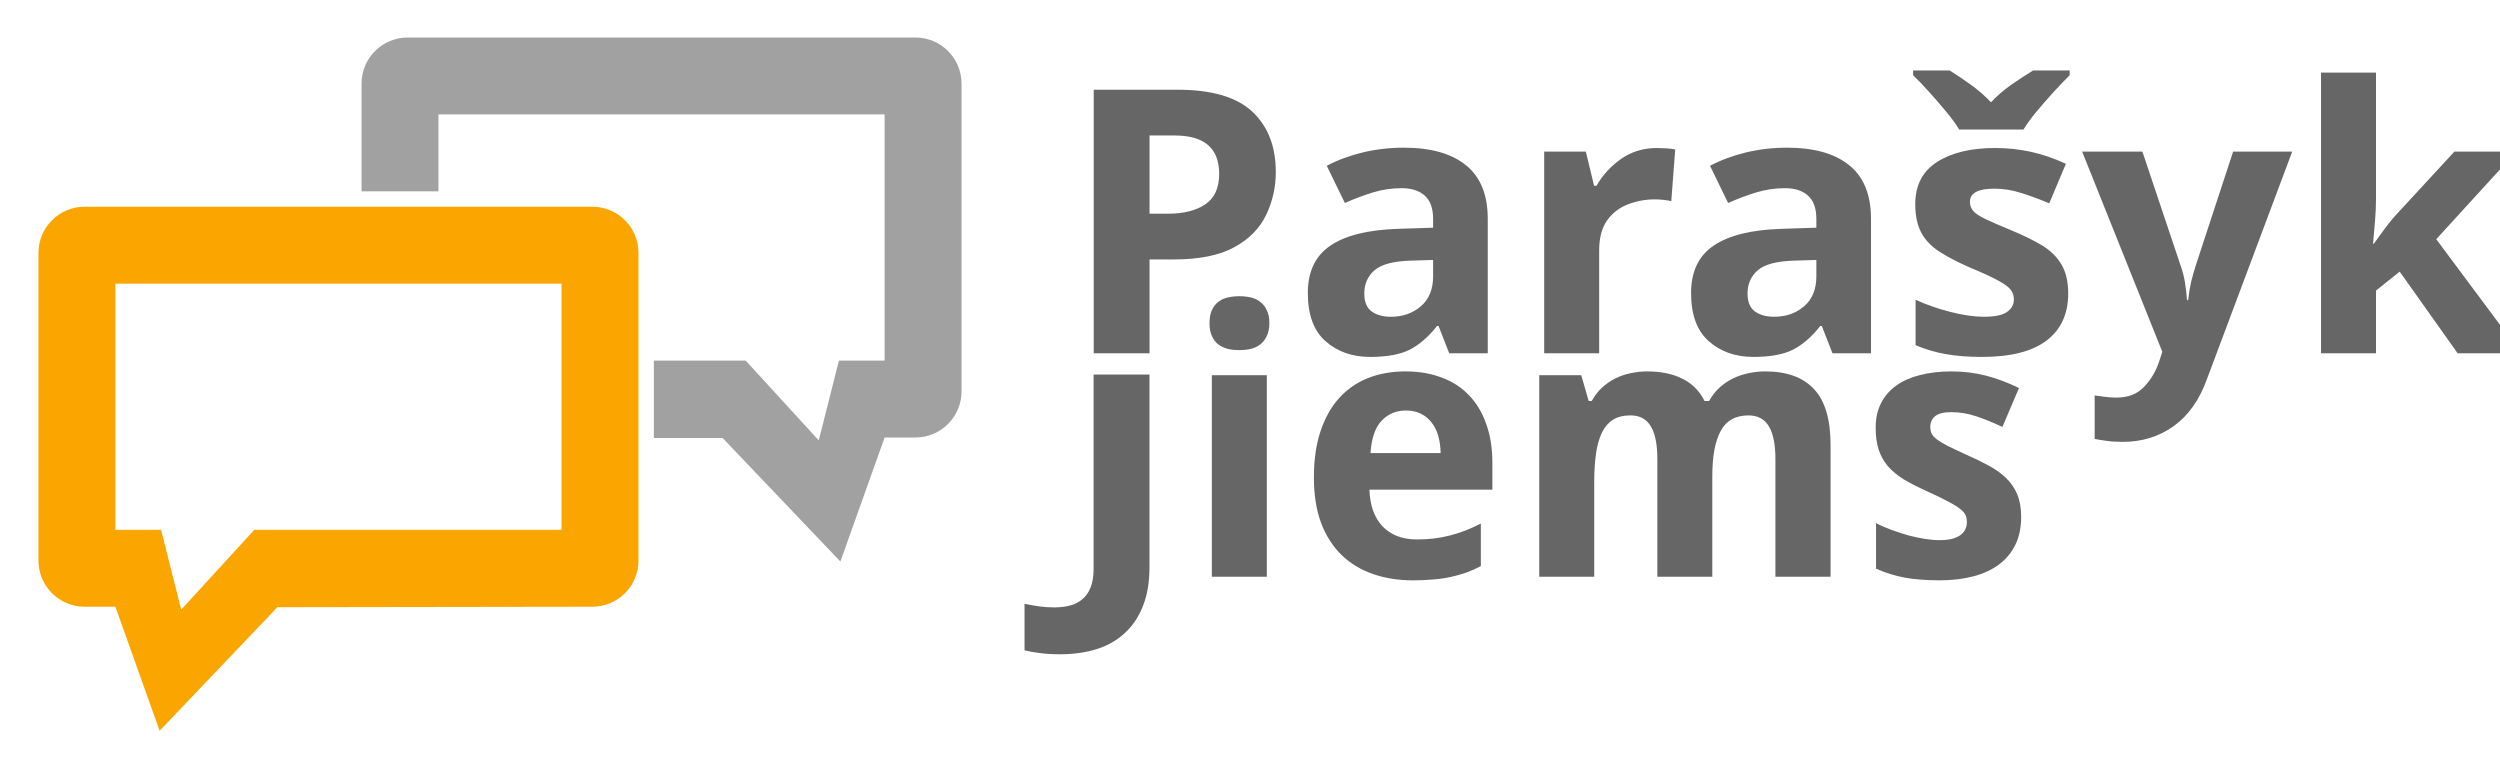
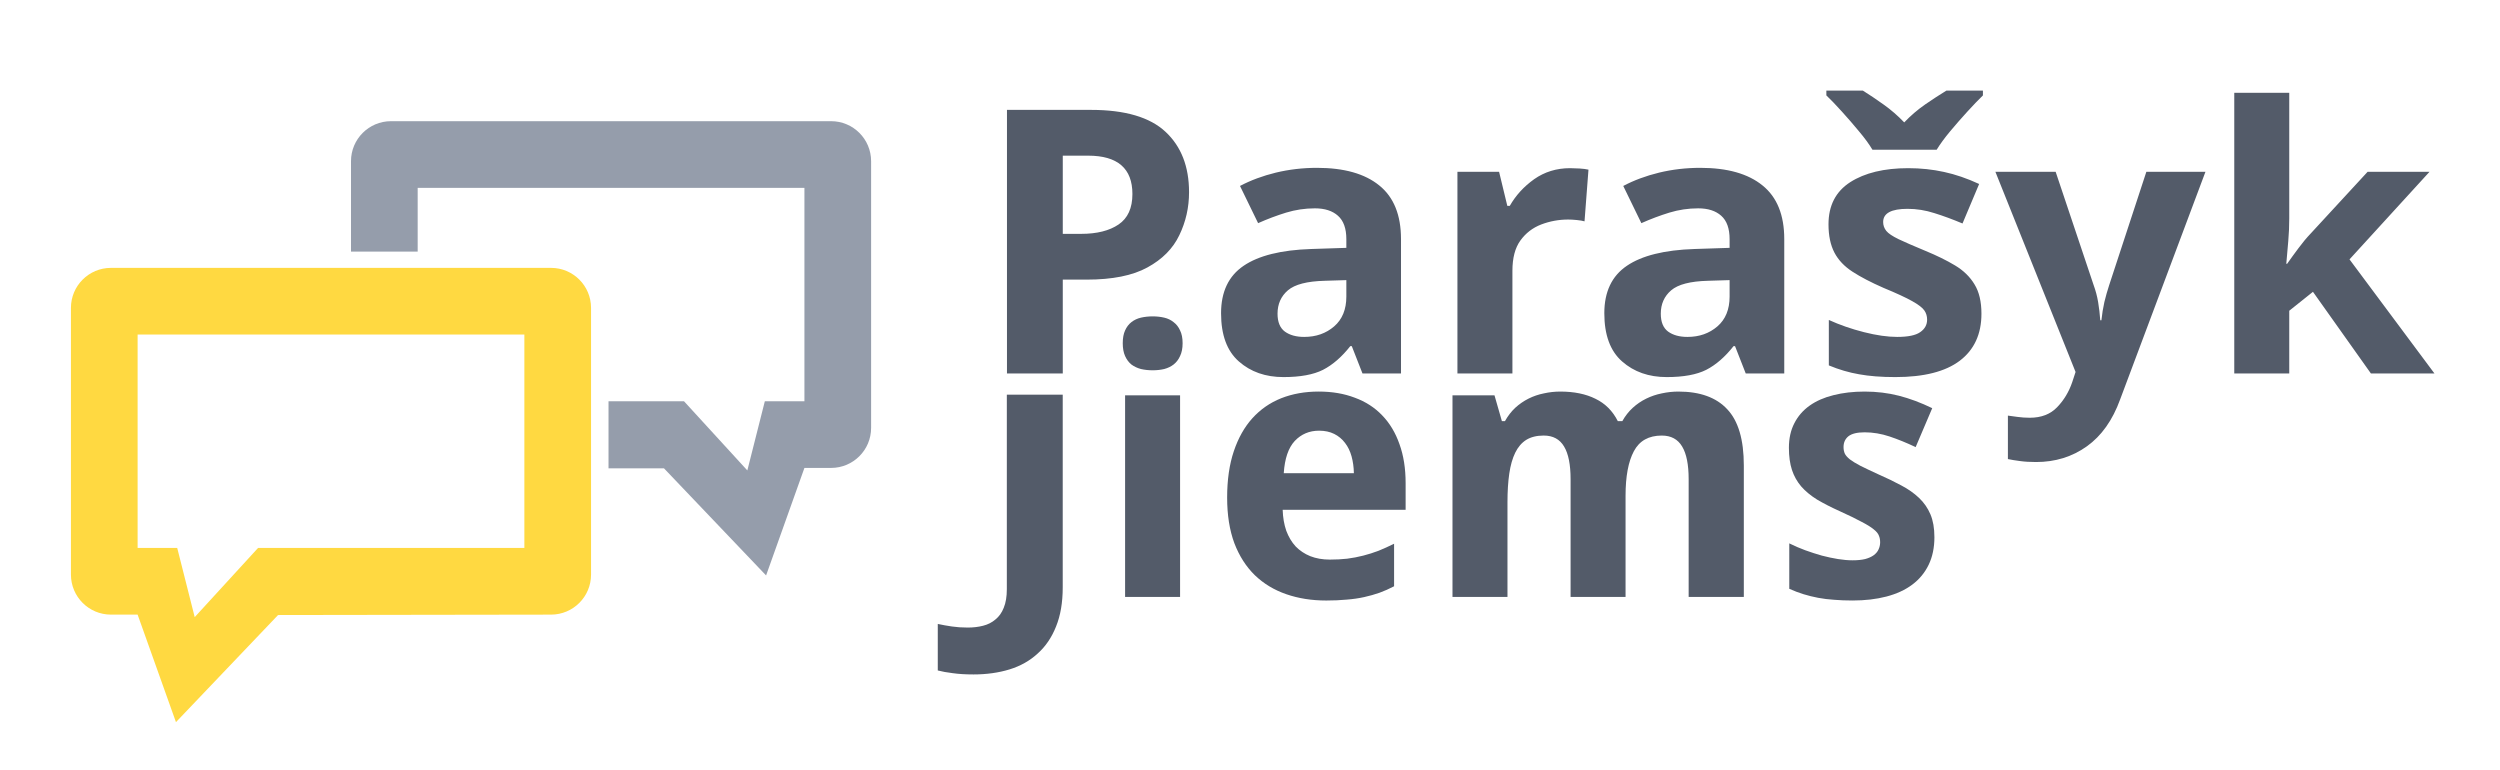
<svg xmlns="http://www.w3.org/2000/svg" width="325" height="100" id="svg2" version="1.1">
  <defs id="defs4" />
  <g id="layer2" transform="translate(-19,48.9375)" style="display:inline">
-     <g id="g3884" transform="matrix(2,0,0,2,-6,-78.0625)">
-       <path id="path3055" d="m 18,28 c -1.657,0 -3,1.343 -3,3 l 0,20 c 0,1.657 1.343,3 3,3 l 2,0 2.875,8.062 7.656,-8.031 L 51,54 c 1.657,0 3,-1.343 3,-3 l 0,-20 c 0,-1.657 -1.343,-3 -3,-3 l -33,0 z m 2,5 29,0 0,16 -19.969,0 -4.75,5.188 L 22.969,49 20,49 20,33 z" style="fill:#faa500;fill-opacity:1;stroke:none" />
-       <path id="path3879" d="m 39,17 c -1.657,0 -3,1.343 -3,3 l 0,7 5,0 0,-5 29,0 0,16 -2.969,0 -1.312,5.188 L 60.969,38 55,38 l 0,5.031 4.469,0 L 67.125,51.062 70,43 l 2,0 c 1.657,0 3,-1.343 3,-3 l 0,-20 c 0,-1.657 -1.343,-3 -3,-3 l -33,0 z" style="fill:#a1a1a1;fill-opacity:1;stroke:none" />
+     <g id="g3884" transform="matrix(1.733703,0,0,1.733703,2.216277,-62.65678)">
+       <path id="path3055" d="m 18,28 c -1.657,0 -3,1.343 -3,3 l 0,20 c 0,1.657 1.343,3 3,3 l 2,0 2.875,8.062 7.656,-8.031 L 51,54 c 1.657,0 3,-1.343 3,-3 l 0,-20 c 0,-1.657 -1.343,-3 -3,-3 l -33,0 z m 2,5 29,0 0,16 -19.969,0 -4.75,5.188 L 22.969,49 20,49 20,33 z" style="fill:#ffd941;fill-opacity:1;stroke:none" />
+       <path id="path3879" d="m 39,17 c -1.657,0 -3,1.343 -3,3 l 0,6.781 5,0 L 41,22 l 29,0 0,16 -2.969,0 -1.312,5.188 -4.75,-5.188 -5.659,0 0,5.031 4.159,0 L 67.125,51.062 70,43 l 2,0 c 1.657,0 3,-1.343 3,-3 l 0,-20 c 0,-1.657 -1.343,-3 -3,-3 z" style="fill:#959dab;fill-opacity:1;stroke:none" />
    </g>
    <flowRoot xml:space="preserve" id="flowRoot3894" style="font-size:9.37px;font-style:normal;font-variant:normal;font-weight:normal;font-stretch:normal;text-align:start;line-height:125%;letter-spacing:0px;word-spacing:0px;writing-mode:lr-tb;text-anchor:start;fill:#000000;fill-opacity:1;stroke:none;font-family:Myriad Pro;-inkscape-font-specification:Myriad Pro" transform="translate(0,-70)">
      <flowRegion id="flowRegion3896">
        <rect id="rect3898" width="50.5" height="18" x="130.5" y="12.5" />
      </flowRegion>
      <flowPara id="flowPara3900" />
    </flowRoot>
-     <g id="g3912" transform="matrix(1.3697,0,0,1.3697,-46.82827,30.09395)">
-       <text id="text3902" y="-24.167" x="148.712" style="font-size:10.905px;font-style:normal;font-variant:normal;font-weight:normal;font-stretch:normal;text-align:start;line-height:125%;letter-spacing:0px;word-spacing:0px;writing-mode:lr-tb;text-anchor:start;fill:#666666;fill-opacity:1;stroke:none;font-family:Myriad Pro;-inkscape-font-specification:Myriad Pro" xml:space="preserve">
-         <tspan style="font-size:35.044px;font-style:normal;font-variant:normal;font-weight:bold;font-stretch:normal;text-align:start;line-height:125%;writing-mode:lr-tb;text-anchor:start;fill:#666666;fill-opacity:1;font-family:Droid Sans;-inkscape-font-specification:Droid Sans Bold" y="-24.167" x="148.712" id="tspan3904">Parašyk</tspan>
+     <g id="g3912" transform="matrix(1.3697,0,0,1.3697,-58.10645,32.71527)">
+       <text id="text3902" y="-24.167" x="148.712" style="font-size:10.905px;font-style:normal;font-variant:normal;font-weight:normal;font-stretch:normal;text-align:start;line-height:125%;letter-spacing:0px;word-spacing:0px;writing-mode:lr-tb;text-anchor:start;fill:#535b69;fill-opacity:1;stroke:none;font-family:Myriad Pro;-inkscape-font-specification:Myriad Pro" xml:space="preserve">
+         <tspan style="font-size:35.044px;font-style:normal;font-variant:normal;font-weight:bold;font-stretch:normal;text-align:start;line-height:125%;writing-mode:lr-tb;text-anchor:start;fill:#535b69;fill-opacity:1;font-family:Droid Sans;-inkscape-font-specification:Droid Sans Bold" y="-24.167" x="148.712" id="tspan3904">Parašyk</tspan>
      </text>
-       <g style="font-size:9.37px;font-style:normal;font-variant:normal;font-weight:normal;font-stretch:normal;text-align:start;line-height:125%;letter-spacing:0px;word-spacing:0px;writing-mode:lr-tb;text-anchor:start;fill:#666666;fill-opacity:1;stroke:none;font-family:Myriad Pro;-inkscape-font-specification:Myriad Pro" id="text3906">
-         <path d="m 148.671,4.398 c -0.741,-7.4e-6 -1.392,-0.04 -1.951,-0.12 -0.559,-0.068 -1.032,-0.154 -1.42,-0.257 l 0,-4.415 c 0.422,0.091 0.867,0.171 1.335,0.24 0.456,0.068 0.958,0.103 1.506,0.103 0.525,-2.91e-6 1.01,-0.057 1.454,-0.171 0.456,-0.114 0.85,-0.314 1.181,-0.599 0.342,-0.274 0.605,-0.645 0.787,-1.112 0.194,-0.468 0.291,-1.055 0.291,-1.762 l 0,-18.46 5.305,0 0,18.289 c 0,1.437 -0.211,2.675 -0.633,3.713 -0.411,1.038 -0.992,1.894 -1.745,2.567 -0.742,0.684 -1.631,1.186 -2.669,1.506 -1.038,0.319 -2.185,0.479 -3.439,0.479" style="font-size:35.044px;font-weight:bold;line-height:125%;fill:#666666;fill-opacity:1;font-family:Droid Sans;-inkscape-font-specification:Droid Sans Bold" id="path3927" />
-         <path d="m 162.856,-27.036 c 0,-0.491 0.074,-0.895 0.222,-1.215 0.148,-0.331 0.348,-0.593 0.599,-0.787 0.262,-0.205 0.565,-0.348 0.907,-0.428 0.354,-0.08 0.724,-0.12 1.112,-0.12 0.388,2.7e-5 0.753,0.04 1.095,0.12 0.342,0.08 0.639,0.222 0.89,0.428 0.262,0.194 0.468,0.456 0.616,0.787 0.16,0.319 0.24,0.724 0.24,1.215 -1e-5,0.479 -0.08,0.884 -0.24,1.215 -0.148,0.331 -0.354,0.599 -0.616,0.804 -0.251,0.194 -0.548,0.337 -0.89,0.428 -0.342,0.08 -0.707,0.12 -1.095,0.12 -0.388,2.1e-5 -0.759,-0.04 -1.112,-0.12 -0.342,-0.091 -0.645,-0.234 -0.907,-0.428 -0.251,-0.205 -0.451,-0.473 -0.599,-0.804 -0.148,-0.331 -0.222,-0.736 -0.222,-1.215 m 5.441,24.076 -5.219,0 0,-19.131 5.219,0 0,19.131" style="font-size:35.044px;font-weight:bold;line-height:125%;fill:#666666;fill-opacity:1;font-family:Droid Sans;-inkscape-font-specification:Droid Sans Bold" id="path3929" />
-         <path d="m 181.491,-18.737 c -0.924,1.6e-5 -1.694,0.325 -2.31,0.975 -0.605,0.65 -0.953,1.671 -1.044,3.063 l 6.656,0 c -0.011,-0.582 -0.086,-1.118 -0.222,-1.608 -0.137,-0.491 -0.342,-0.913 -0.616,-1.266 -0.274,-0.365 -0.616,-0.65 -1.027,-0.856 -0.411,-0.205 -0.89,-0.308 -1.437,-0.308 m 0.667,16.119 c -1.369,-4e-7 -2.629,-0.2 -3.782,-0.599 -1.152,-0.399 -2.145,-0.998 -2.977,-1.797 -0.833,-0.81 -1.483,-1.825 -1.951,-3.046 -0.456,-1.232 -0.684,-2.675 -0.684,-4.329 0,-1.677 0.211,-3.143 0.633,-4.398 0.422,-1.255 1.01,-2.299 1.762,-3.131 0.764,-0.844 1.677,-1.477 2.738,-1.899 1.072,-0.422 2.259,-0.633 3.559,-0.633 1.266,2e-5 2.407,0.194 3.422,0.582 1.027,0.376 1.894,0.935 2.601,1.677 0.719,0.742 1.266,1.654 1.643,2.738 0.388,1.072 0.582,2.304 0.582,3.696 l 0,2.532 -11.67,0 c 0.023,0.73 0.137,1.392 0.342,1.985 0.217,0.582 0.513,1.078 0.89,1.489 0.388,0.399 0.85,0.707 1.386,0.924 0.548,0.217 1.169,0.325 1.865,0.325 0.582,3.6e-6 1.129,-0.029 1.643,-0.086 0.525,-0.068 1.032,-0.165 1.523,-0.291 0.491,-0.125 0.975,-0.279 1.454,-0.462 0.479,-0.194 0.97,-0.416 1.472,-0.667 l 0,4.038 c -0.456,0.24 -0.918,0.445 -1.386,0.616 -0.456,0.16 -0.941,0.297 -1.454,0.411 -0.513,0.114 -1.067,0.194 -1.66,0.24 -0.593,0.057 -1.243,0.086 -1.951,0.086" style="font-size:35.044px;font-weight:bold;line-height:125%;fill:#666666;fill-opacity:1;font-family:Droid Sans;-inkscape-font-specification:Droid Sans Bold" id="path3931" />
-         <path d="m 210.58,-2.96 -5.219,0 0,-11.174 c -2e-5,-1.38 -0.205,-2.413 -0.616,-3.097 -0.411,-0.696 -1.055,-1.044 -1.934,-1.044 -0.662,1.5e-5 -1.215,0.137 -1.66,0.411 -0.433,0.274 -0.781,0.679 -1.044,1.215 -0.262,0.536 -0.451,1.198 -0.565,1.985 -0.114,0.787 -0.171,1.688 -0.171,2.704 l 0,9.001 -5.219,0 0,-19.131 3.987,0 0.702,2.447 0.291,0 c 0.274,-0.491 0.599,-0.913 0.975,-1.266 0.388,-0.354 0.81,-0.645 1.266,-0.873 0.456,-0.228 0.941,-0.394 1.454,-0.496 0.513,-0.114 1.032,-0.171 1.557,-0.171 1.312,2e-5 2.424,0.228 3.337,0.684 0.924,0.445 1.631,1.152 2.122,2.122 l 0.428,0 c 0.274,-0.491 0.605,-0.913 0.992,-1.266 0.388,-0.354 0.816,-0.645 1.283,-0.873 0.468,-0.228 0.958,-0.394 1.472,-0.496 0.525,-0.114 1.049,-0.171 1.574,-0.171 2.053,2e-5 3.599,0.559 4.637,1.677 1.049,1.107 1.574,2.886 1.574,5.339 l 0,12.474 -5.236,0 0,-11.174 c -3e-5,-1.38 -0.205,-2.413 -0.616,-3.097 -0.411,-0.696 -1.055,-1.044 -1.934,-1.044 -1.243,1.5e-5 -2.128,0.496 -2.652,1.489 -0.525,0.981 -0.787,2.39 -0.787,4.227 l 0,9.6" style="font-size:35.044px;font-weight:bold;line-height:125%;fill:#666666;fill-opacity:1;font-family:Droid Sans;-inkscape-font-specification:Droid Sans Bold" id="path3933" />
-         <path d="m 239.892,-8.641 c -2e-5,1.004 -0.183,1.882 -0.548,2.635 -0.365,0.753 -0.884,1.38 -1.557,1.882 -0.673,0.502 -1.489,0.878 -2.447,1.129 -0.958,0.251 -2.031,0.376 -3.217,0.376 -0.627,-4e-7 -1.209,-0.023 -1.745,-0.068 -0.536,-0.034 -1.044,-0.097 -1.523,-0.188 -0.479,-0.091 -0.941,-0.205 -1.386,-0.342 -0.445,-0.137 -0.895,-0.308 -1.352,-0.513 l 0,-4.312 c 0.479,0.24 0.981,0.456 1.506,0.65 0.536,0.194 1.067,0.365 1.591,0.513 0.525,0.137 1.032,0.245 1.523,0.325 0.502,0.08 0.964,0.12 1.386,0.12 0.468,3.4e-6 0.867,-0.04 1.198,-0.12 0.331,-0.091 0.599,-0.211 0.804,-0.359 0.217,-0.16 0.371,-0.342 0.462,-0.548 0.103,-0.217 0.154,-0.445 0.154,-0.684 -1e-5,-0.24 -0.04,-0.451 -0.12,-0.633 -0.069,-0.194 -0.234,-0.394 -0.496,-0.599 -0.262,-0.217 -0.65,-0.456 -1.164,-0.719 -0.502,-0.274 -1.181,-0.605 -2.036,-0.992 -0.833,-0.376 -1.557,-0.747 -2.173,-1.112 -0.605,-0.376 -1.107,-0.793 -1.506,-1.249 -0.388,-0.456 -0.679,-0.975 -0.873,-1.557 -0.194,-0.593 -0.291,-1.295 -0.291,-2.105 0,-0.89 0.171,-1.665 0.513,-2.327 0.342,-0.673 0.827,-1.232 1.454,-1.677 0.627,-0.445 1.38,-0.776 2.259,-0.992 0.89,-0.228 1.877,-0.342 2.96,-0.342 1.141,2e-5 2.224,0.131 3.251,0.394 1.027,0.262 2.082,0.656 3.166,1.181 l -1.574,3.696 c -0.867,-0.411 -1.694,-0.747 -2.481,-1.01 -0.787,-0.262 -1.574,-0.394 -2.361,-0.394 -0.707,1.5e-5 -1.221,0.125 -1.54,0.376 -0.308,0.251 -0.462,0.593 -0.462,1.027 0,0.228 0.04,0.434 0.12,0.616 0.08,0.171 0.24,0.354 0.479,0.548 0.24,0.183 0.576,0.388 1.01,0.616 0.433,0.217 0.998,0.485 1.694,0.804 0.81,0.354 1.54,0.707 2.19,1.061 0.65,0.342 1.209,0.736 1.677,1.181 0.468,0.445 0.827,0.964 1.078,1.557 0.251,0.593 0.376,1.312 0.376,2.156" style="font-size:35.044px;font-weight:bold;line-height:125%;fill:#666666;fill-opacity:1;font-family:Droid Sans;-inkscape-font-specification:Droid Sans Bold" id="path3935" />
+       <g style="font-size:9.37px;font-style:normal;font-variant:normal;font-weight:normal;font-stretch:normal;text-align:start;line-height:125%;letter-spacing:0px;word-spacing:0px;writing-mode:lr-tb;text-anchor:start;fill:#535b69;fill-opacity:1;stroke:none;font-family:Myriad Pro;-inkscape-font-specification:Myriad Pro" id="text3906">
+         <path d="m 148.671,4.398 c -0.741,-7.4e-6 -1.392,-0.04 -1.951,-0.12 -0.559,-0.068 -1.032,-0.154 -1.42,-0.257 l 0,-4.415 c 0.422,0.091 0.867,0.171 1.335,0.24 0.456,0.068 0.958,0.103 1.506,0.103 0.525,-2.91e-6 1.01,-0.057 1.454,-0.171 0.456,-0.114 0.85,-0.314 1.181,-0.599 0.342,-0.274 0.605,-0.645 0.787,-1.112 0.194,-0.468 0.291,-1.055 0.291,-1.762 l 0,-18.46 5.305,0 0,18.289 c 0,1.437 -0.211,2.675 -0.633,3.713 -0.411,1.038 -0.992,1.894 -1.745,2.567 -0.742,0.684 -1.631,1.186 -2.669,1.506 -1.038,0.319 -2.185,0.479 -3.439,0.479" style="font-size:35.044px;font-weight:bold;line-height:125%;fill:#535b69;fill-opacity:1;font-family:Droid Sans;-inkscape-font-specification:Droid Sans Bold" id="path3927" />
+         <path d="m 162.856,-27.036 c 0,-0.491 0.074,-0.895 0.222,-1.215 0.148,-0.331 0.348,-0.593 0.599,-0.787 0.262,-0.205 0.565,-0.348 0.907,-0.428 0.354,-0.08 0.724,-0.12 1.112,-0.12 0.388,2.7e-5 0.753,0.04 1.095,0.12 0.342,0.08 0.639,0.222 0.89,0.428 0.262,0.194 0.468,0.456 0.616,0.787 0.16,0.319 0.24,0.724 0.24,1.215 -1e-5,0.479 -0.08,0.884 -0.24,1.215 -0.148,0.331 -0.354,0.599 -0.616,0.804 -0.251,0.194 -0.548,0.337 -0.89,0.428 -0.342,0.08 -0.707,0.12 -1.095,0.12 -0.388,2.1e-5 -0.759,-0.04 -1.112,-0.12 -0.342,-0.091 -0.645,-0.234 -0.907,-0.428 -0.251,-0.205 -0.451,-0.473 -0.599,-0.804 -0.148,-0.331 -0.222,-0.736 -0.222,-1.215 m 5.441,24.076 -5.219,0 0,-19.131 5.219,0 0,19.131" style="font-size:35.044px;font-weight:bold;line-height:125%;fill:#535b69;fill-opacity:1;font-family:Droid Sans;-inkscape-font-specification:Droid Sans Bold" id="path3929" />
+         <path d="m 181.491,-18.737 c -0.924,1.6e-5 -1.694,0.325 -2.31,0.975 -0.605,0.65 -0.953,1.671 -1.044,3.063 l 6.656,0 c -0.011,-0.582 -0.086,-1.118 -0.222,-1.608 -0.137,-0.491 -0.342,-0.913 -0.616,-1.266 -0.274,-0.365 -0.616,-0.65 -1.027,-0.856 -0.411,-0.205 -0.89,-0.308 -1.437,-0.308 m 0.667,16.119 c -1.369,-4e-7 -2.629,-0.2 -3.782,-0.599 -1.152,-0.399 -2.145,-0.998 -2.977,-1.797 -0.833,-0.81 -1.483,-1.825 -1.951,-3.046 -0.456,-1.232 -0.684,-2.675 -0.684,-4.329 0,-1.677 0.211,-3.143 0.633,-4.398 0.422,-1.255 1.01,-2.299 1.762,-3.131 0.764,-0.844 1.677,-1.477 2.738,-1.899 1.072,-0.422 2.259,-0.633 3.559,-0.633 1.266,2e-5 2.407,0.194 3.422,0.582 1.027,0.376 1.894,0.935 2.601,1.677 0.719,0.742 1.266,1.654 1.643,2.738 0.388,1.072 0.582,2.304 0.582,3.696 l 0,2.532 -11.67,0 c 0.023,0.73 0.137,1.392 0.342,1.985 0.217,0.582 0.513,1.078 0.89,1.489 0.388,0.399 0.85,0.707 1.386,0.924 0.548,0.217 1.169,0.325 1.865,0.325 0.582,3.6e-6 1.129,-0.029 1.643,-0.086 0.525,-0.068 1.032,-0.165 1.523,-0.291 0.491,-0.125 0.975,-0.279 1.454,-0.462 0.479,-0.194 0.97,-0.416 1.472,-0.667 l 0,4.038 c -0.456,0.24 -0.918,0.445 -1.386,0.616 -0.456,0.16 -0.941,0.297 -1.454,0.411 -0.513,0.114 -1.067,0.194 -1.66,0.24 -0.593,0.057 -1.243,0.086 -1.951,0.086" style="font-size:35.044px;font-weight:bold;line-height:125%;fill:#535b69;fill-opacity:1;font-family:Droid Sans;-inkscape-font-specification:Droid Sans Bold" id="path3931" />
+         <path d="m 210.58,-2.96 -5.219,0 0,-11.174 c -2e-5,-1.38 -0.205,-2.413 -0.616,-3.097 -0.411,-0.696 -1.055,-1.044 -1.934,-1.044 -0.662,1.5e-5 -1.215,0.137 -1.66,0.411 -0.433,0.274 -0.781,0.679 -1.044,1.215 -0.262,0.536 -0.451,1.198 -0.565,1.985 -0.114,0.787 -0.171,1.688 -0.171,2.704 l 0,9.001 -5.219,0 0,-19.131 3.987,0 0.702,2.447 0.291,0 c 0.274,-0.491 0.599,-0.913 0.975,-1.266 0.388,-0.354 0.81,-0.645 1.266,-0.873 0.456,-0.228 0.941,-0.394 1.454,-0.496 0.513,-0.114 1.032,-0.171 1.557,-0.171 1.312,2e-5 2.424,0.228 3.337,0.684 0.924,0.445 1.631,1.152 2.122,2.122 l 0.428,0 c 0.274,-0.491 0.605,-0.913 0.992,-1.266 0.388,-0.354 0.816,-0.645 1.283,-0.873 0.468,-0.228 0.958,-0.394 1.472,-0.496 0.525,-0.114 1.049,-0.171 1.574,-0.171 2.053,2e-5 3.599,0.559 4.637,1.677 1.049,1.107 1.574,2.886 1.574,5.339 l 0,12.474 -5.236,0 0,-11.174 c -3e-5,-1.38 -0.205,-2.413 -0.616,-3.097 -0.411,-0.696 -1.055,-1.044 -1.934,-1.044 -1.243,1.5e-5 -2.128,0.496 -2.652,1.489 -0.525,0.981 -0.787,2.39 -0.787,4.227 l 0,9.6" style="font-size:35.044px;font-weight:bold;line-height:125%;fill:#535b69;fill-opacity:1;font-family:Droid Sans;-inkscape-font-specification:Droid Sans Bold" id="path3933" />
+         <path d="m 239.892,-8.641 c -2e-5,1.004 -0.183,1.882 -0.548,2.635 -0.365,0.753 -0.884,1.38 -1.557,1.882 -0.673,0.502 -1.489,0.878 -2.447,1.129 -0.958,0.251 -2.031,0.376 -3.217,0.376 -0.627,-4e-7 -1.209,-0.023 -1.745,-0.068 -0.536,-0.034 -1.044,-0.097 -1.523,-0.188 -0.479,-0.091 -0.941,-0.205 -1.386,-0.342 -0.445,-0.137 -0.895,-0.308 -1.352,-0.513 l 0,-4.312 c 0.479,0.24 0.981,0.456 1.506,0.65 0.536,0.194 1.067,0.365 1.591,0.513 0.525,0.137 1.032,0.245 1.523,0.325 0.502,0.08 0.964,0.12 1.386,0.12 0.468,3.4e-6 0.867,-0.04 1.198,-0.12 0.331,-0.091 0.599,-0.211 0.804,-0.359 0.217,-0.16 0.371,-0.342 0.462,-0.548 0.103,-0.217 0.154,-0.445 0.154,-0.684 -1e-5,-0.24 -0.04,-0.451 -0.12,-0.633 -0.069,-0.194 -0.234,-0.394 -0.496,-0.599 -0.262,-0.217 -0.65,-0.456 -1.164,-0.719 -0.502,-0.274 -1.181,-0.605 -2.036,-0.992 -0.833,-0.376 -1.557,-0.747 -2.173,-1.112 -0.605,-0.376 -1.107,-0.793 -1.506,-1.249 -0.388,-0.456 -0.679,-0.975 -0.873,-1.557 -0.194,-0.593 -0.291,-1.295 -0.291,-2.105 0,-0.89 0.171,-1.665 0.513,-2.327 0.342,-0.673 0.827,-1.232 1.454,-1.677 0.627,-0.445 1.38,-0.776 2.259,-0.992 0.89,-0.228 1.877,-0.342 2.96,-0.342 1.141,2e-5 2.224,0.131 3.251,0.394 1.027,0.262 2.082,0.656 3.166,1.181 l -1.574,3.696 c -0.867,-0.411 -1.694,-0.747 -2.481,-1.01 -0.787,-0.262 -1.574,-0.394 -2.361,-0.394 -0.707,1.5e-5 -1.221,0.125 -1.54,0.376 -0.308,0.251 -0.462,0.593 -0.462,1.027 0,0.228 0.04,0.434 0.12,0.616 0.08,0.171 0.24,0.354 0.479,0.548 0.24,0.183 0.576,0.388 1.01,0.616 0.433,0.217 0.998,0.485 1.694,0.804 0.81,0.354 1.54,0.707 2.19,1.061 0.65,0.342 1.209,0.736 1.677,1.181 0.468,0.445 0.827,0.964 1.078,1.557 0.251,0.593 0.376,1.312 0.376,2.156" style="font-size:35.044px;font-weight:bold;line-height:125%;fill:#535b69;fill-opacity:1;font-family:Droid Sans;-inkscape-font-specification:Droid Sans Bold" id="path3935" />
      </g>
    </g>
  </g>
</svg>
